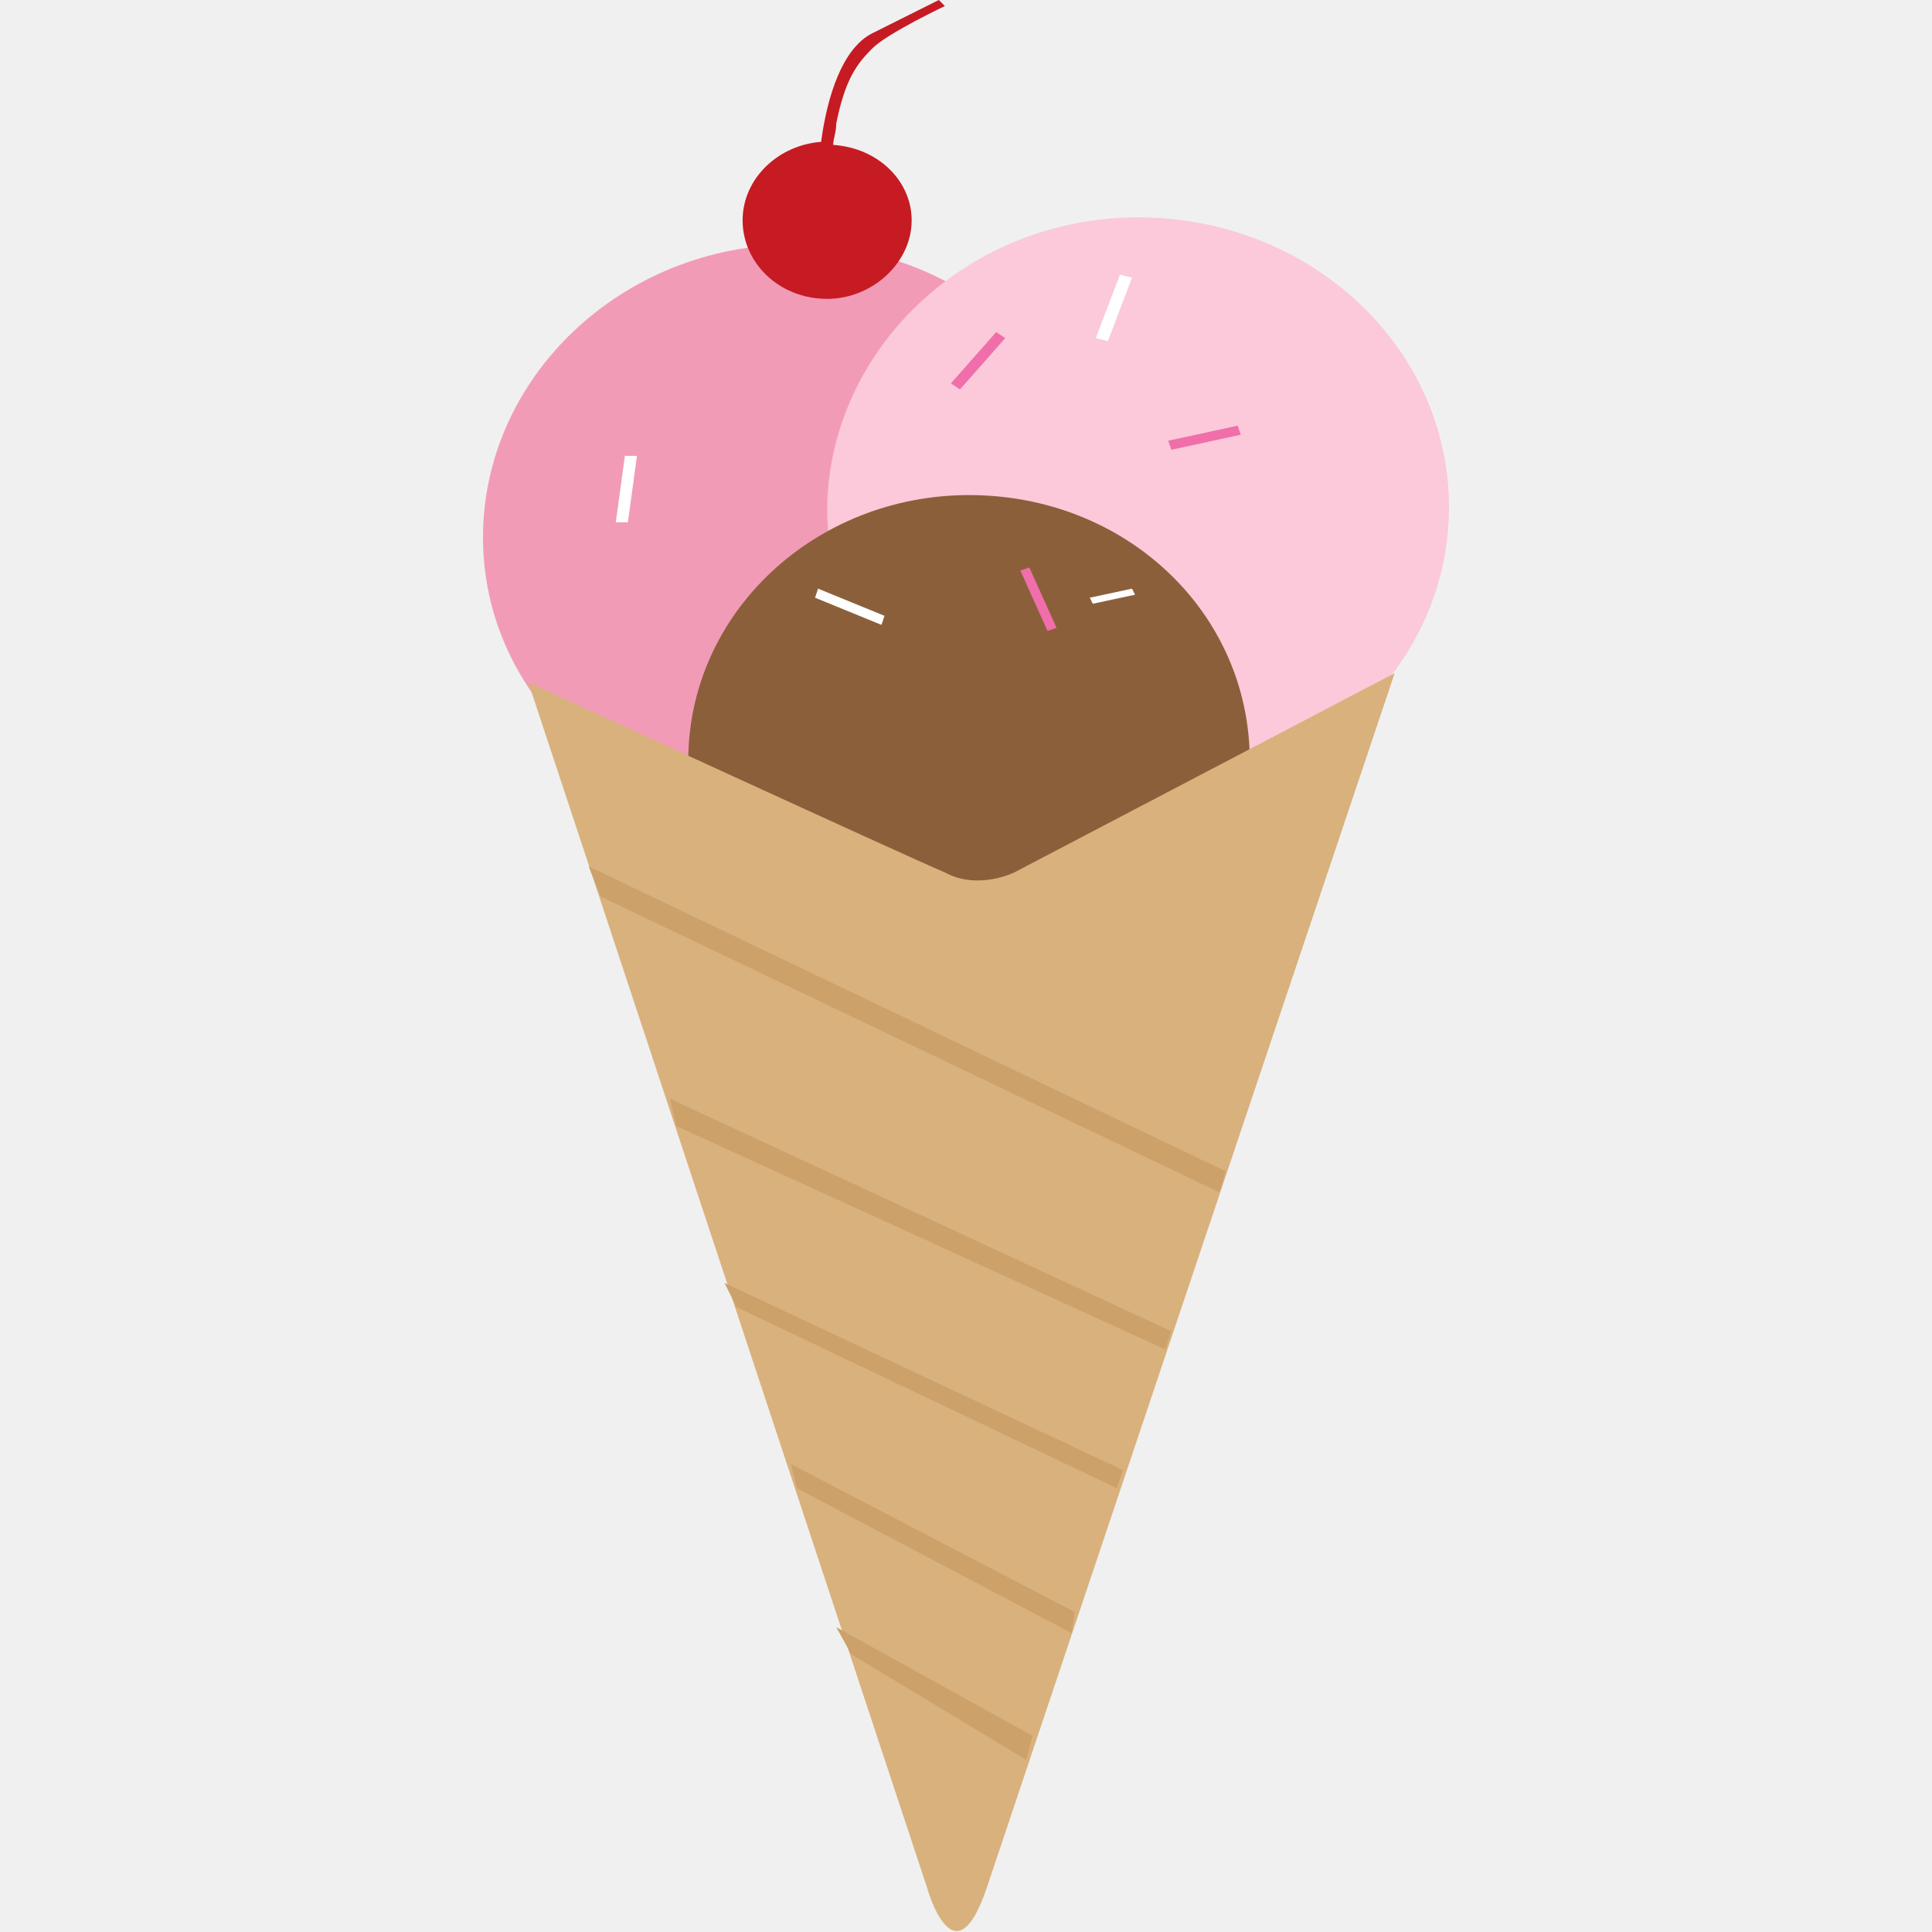
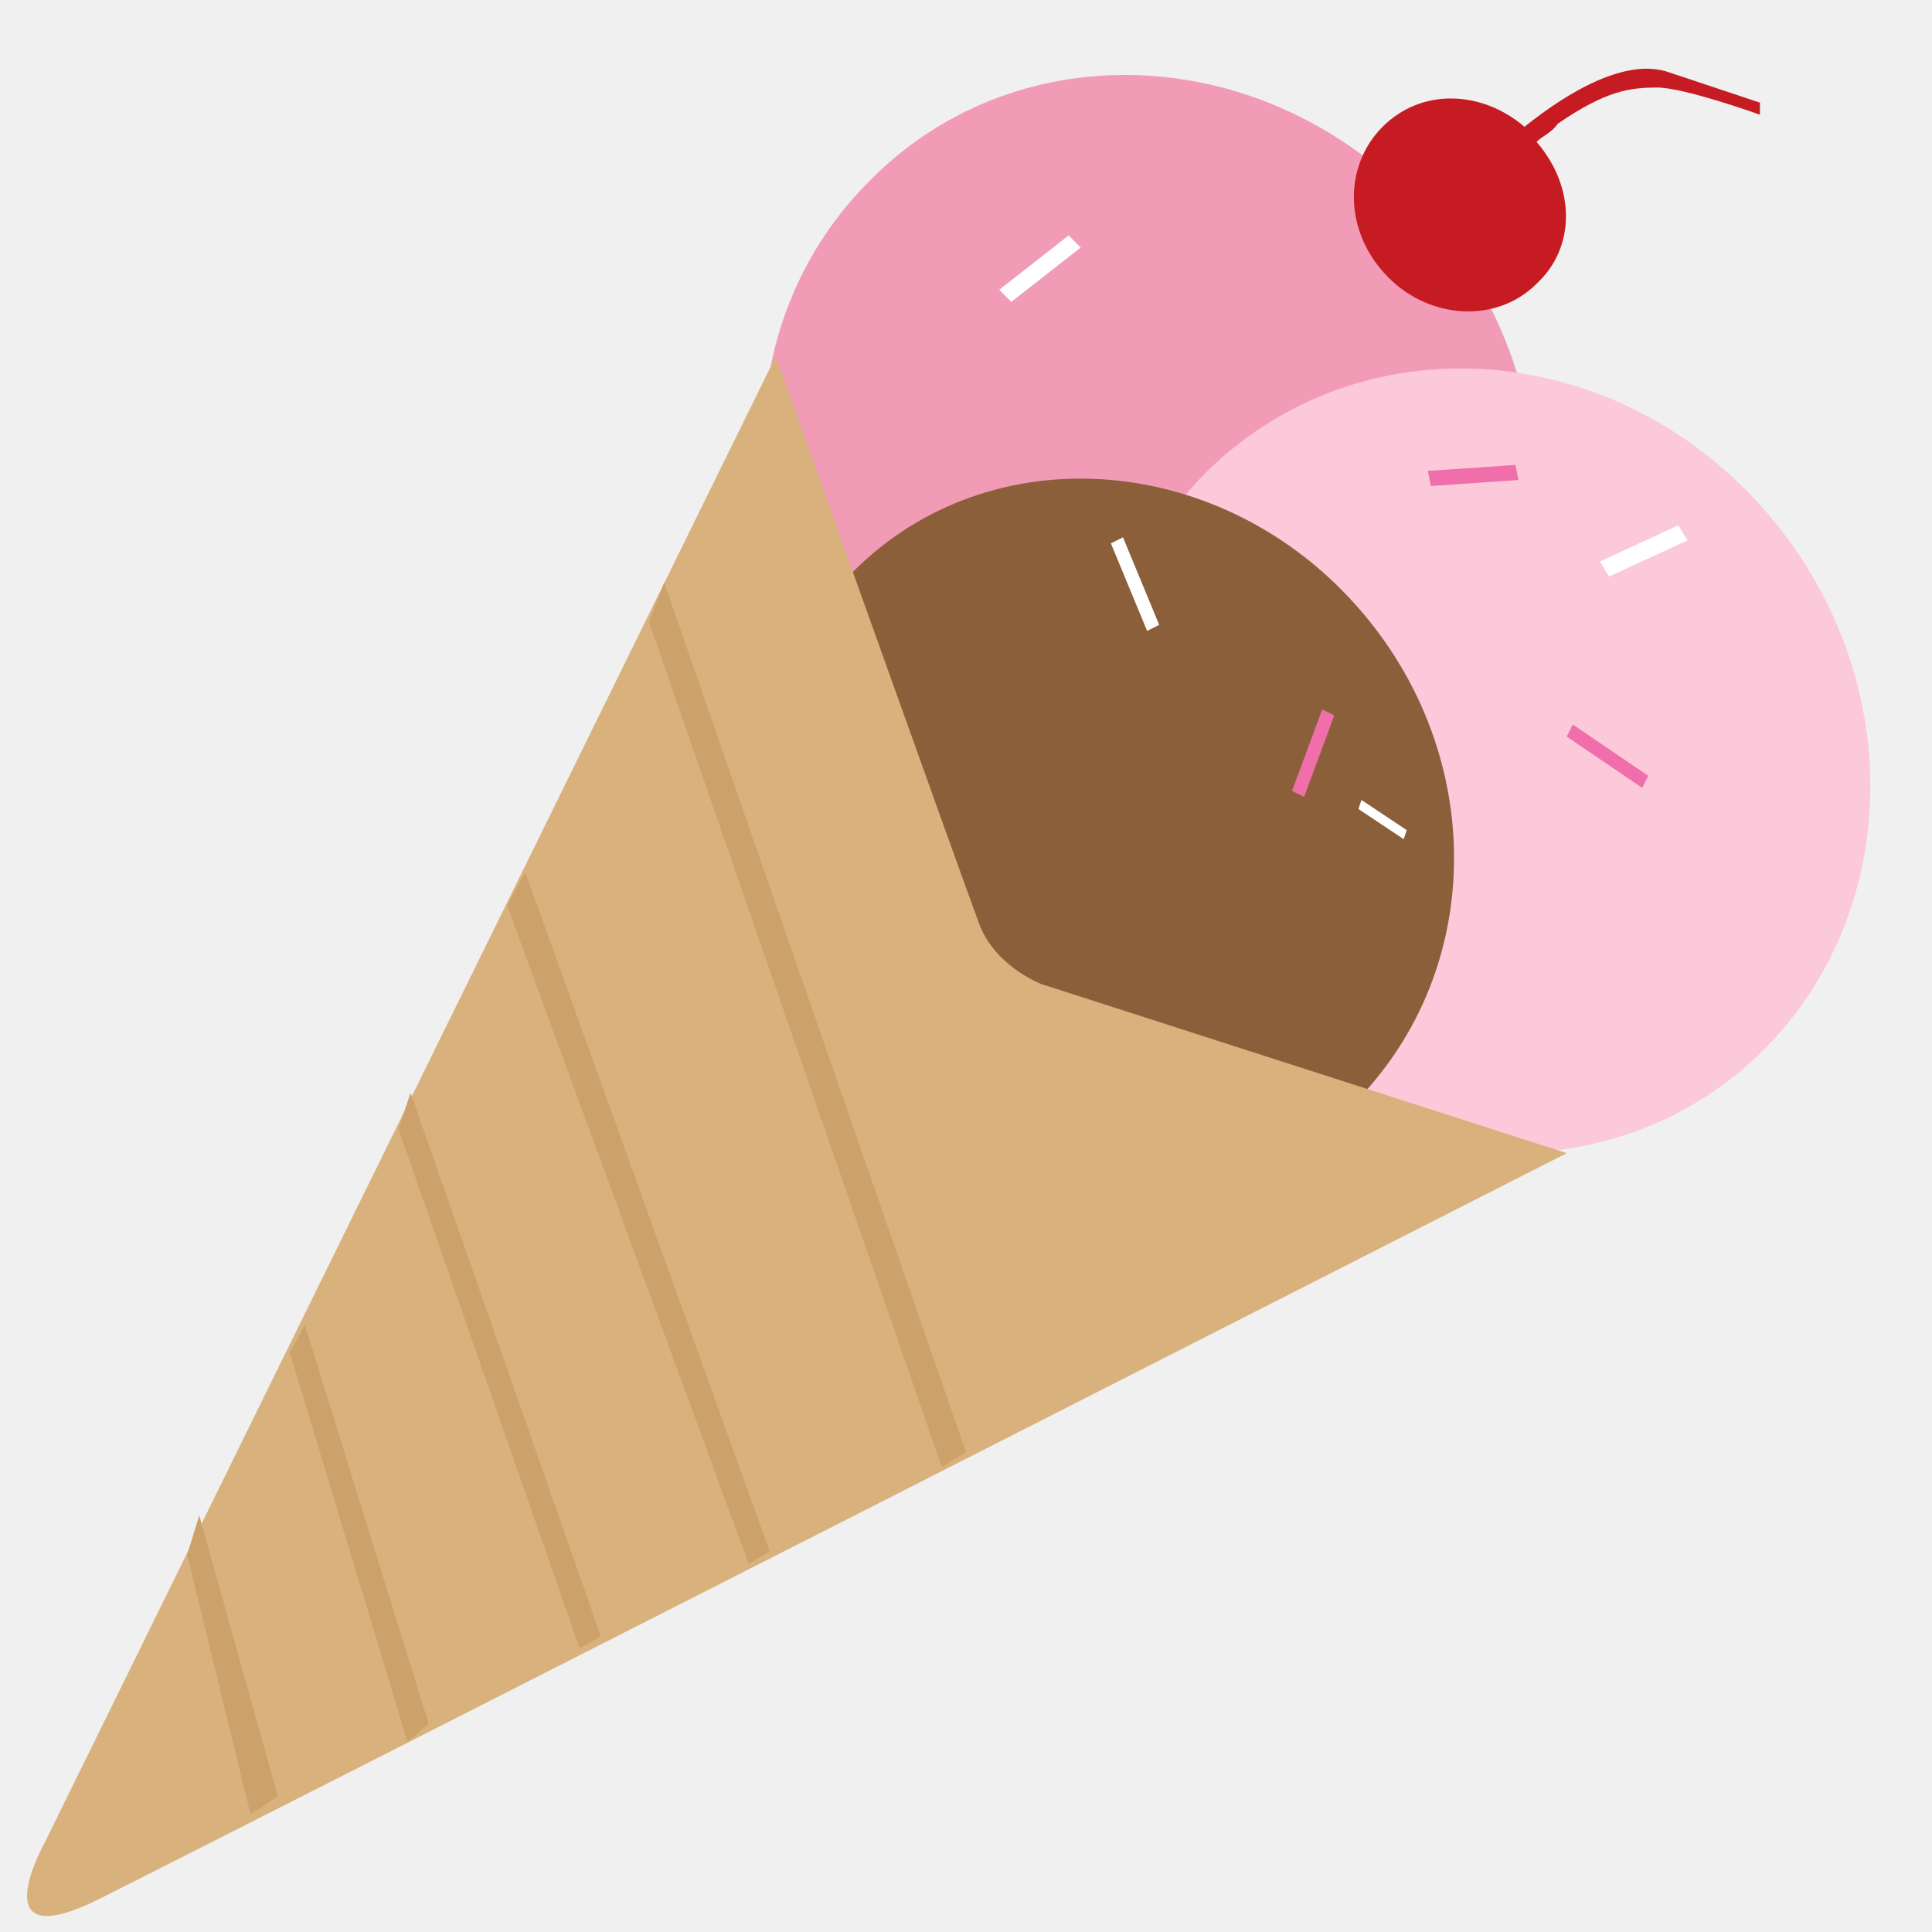
- <svg xmlns="http://www.w3.org/2000/svg" version="1.1" id="Layer_1" x="0px" y="0px" viewBox="0 0 64 64" enable-background="new 0 0 64 64" xml:space="preserve">
-   <path fill="#F29BB7" d="M26.3,8.1c5.7,0,10.3,4.3,10.3,9.6s-4.6,9.6-10.3,9.6S16,23.1,16,17.8S20.6,8.1,26.3,8.1z" />
-   <path fill="#FBC9D9" d="M37.7,7.2c5.7,0,10.3,4.3,10.3,9.6s-4.6,9.6-10.3,9.6s-10.3-4.3-10.3-9.6C27.5,11.5,32.1,7.2,37.7,7.2z" />
-   <path fill="#8C5F3B" d="M32.1,16.4c5.2,0,9.3,3.9,9.3,8.8s-4.2,8.8-9.3,8.8s-9.3-3.9-9.3-8.8C22.8,20.3,27,16.4,32.1,16.4z" />
-   <path fill="#D9B17D" d="M17.5,22.6l13.2,39.9c0,0,0.9,3.3,2,0c1.1-3.3,13.5-40.2,13.5-40.2l-12.6,6.6c0,0-1.2,0.6-2.3,0  C30.1,28.4,17.5,22.6,17.5,22.6z" />
+ <svg xmlns="http://www.w3.org/2000/svg" version="1.1" id="Layer_1" x="0px" y="0px" viewBox="96 96 64 64" enable-background="new 96 96 64 64" xml:space="preserve">
+   <path fill="#F29BB7" d="M142.8,102.6c5.2,5.3,5.4,13.5,0.6,18.4c-4.8,4.9-12.9,4.6-18-0.6c-5.2-5.3-5.5-13.4-0.7-18.3  C129.5,97.1,137.6,97.3,142.8,102.6z" />
+   <path fill="#FBC9D9" d="M153.9,112.3c5.2,5.3,5.4,13.5,0.6,18.4c-4.8,4.9-12.9,4.6-18-0.6c-5.2-5.3-5.4-13.5-0.6-18.4  C140.8,106.8,148.8,107.1,153.9,112.3z" />
+   <path fill="#8C5F3B" d="M140.5,115.6c4.7,4.8,4.9,12.2,0.5,16.8c-4.4,4.5-11.8,4.3-16.4-0.5s-4.9-12.2-0.5-16.8  S135.9,110.9,140.5,115.6z" />
+   <path fill="#D9B17D" d="M121.7,107.8L97.5,157c0,0-2.2,3.9,1.8,1.9c4-2,48.6-24.7,48.6-24.7l-17.4-5.6c0,0-1.6-0.6-2.1-2.1  C127.8,124.9,121.7,107.8,121.7,107.8z" />
  <g>
    <g>
-       <path fill="#CCA16A" d="M19.5,28.7l0.4,1l20.5,9.8l0.2-0.7L19.5,28.7z M22.4,37.3l16.2,7.4l0.2-0.6l-16.6-7.7L22.4,37.3z     M24.4,43.3l12.6,6l0.2-0.6L24,42.5L24.4,43.3z M26.4,49.3l9.1,4.8l0.1-0.7l-9.4-4.9L26.4,49.3z M28.2,54.8l5.8,3.5l0.2-0.8    l-6.5-3.6L28.2,54.8z" />
+       <path fill="#CCA16A" d="M118,115.3l-0.5,1.3l9.7,28l0.8-0.5L118,115.3z M112.8,126l8,21.8l0.7-0.4l-8.1-22.5L112.8,126z     M109.2,133.4l6,17.2l0.7-0.4l-6.3-18L109.2,133.4z M105.6,140.8l3.9,12.9l0.7-0.6l-4.1-13.2L105.6,140.8z M102.2,147.5l2.1,8.6    l0.9-0.6l-2.6-9.3L102.2,147.5z" />
    </g>
  </g>
  <g>
    <g>
-       <path fill="#C61B22" d="M27.6,4.8c0-0.2,0.1-0.4,0.1-0.7c0.3-1.5,0.7-2,1.2-2.5c0.5-0.5,2.4-1.4,2.4-1.4L31.1,0c0,0,0,0-2.2,1.1    c-1,0.5-1.5,2.1-1.7,3.6c-1.4,0.1-2.6,1.2-2.6,2.6c0,1.4,1.2,2.6,2.8,2.6c1.5,0,2.8-1.2,2.8-2.6C30.2,6,29.1,4.9,27.6,4.8z" />
+       <path fill="#C61B22" d="M146.9,100.7c0.2-0.2,0.5-0.3,0.7-0.6c1.6-1.1,2.4-1.2,3.3-1.2c0.9,0,3.4,0.9,3.4,0.9v-0.4c0,0,0,0-3-1    c-1.4-0.5-3.3,0.6-4.8,1.8c-1.4-1.2-3.4-1.3-4.7,0c-1.3,1.3-1.3,3.5,0.2,5c1.4,1.4,3.6,1.5,4.9,0.2    C148.2,104.2,148.2,102.2,146.9,100.7z" />
    </g>
  </g>
  <g>
    <g>
-       <path fill="#F06EAA" d="M33.8,18.9l0.9,2l0.3-0.1l-0.9-2L33.8,18.9z M31.5,12.7l0.3,0.2l1.5-1.7L33,11L31.5,12.7z M41,14.1    l-2.3,0.5l0.1,0.3l2.3-0.5L41,14.1z" />
+       <path fill="#F06EAA" d="M139.8,119.5l-1,2.7l0.4,0.2l1-2.7L139.8,119.5z M143.3,111.6l0.1,0.5l2.9-0.2l-0.1-0.5L143.3,111.6z     M150.6,121.7l-2.5-1.7l-0.2,0.4l2.5,1.7L150.6,121.7z" />
    </g>
  </g>
  <g>
    <g>
-       <path fill="#FFFFFF" d="M37.5,19.5l-1.4,0.3l0.1,0.2l1.4-0.3L37.5,19.5z M20.4,17.3l0.4,0l0.3-2.2l-0.4,0L20.4,17.3z M37.5,9.2    l-0.4-0.1l-0.8,2.1l0.4,0.1L37.5,9.2z M27,19.8l2.2,0.9l0.1-0.3l-2.2-0.9L27,19.8z" />
+       <path fill="#FFFFFF" d="M142.6,123.5l-1.5-1l-0.1,0.3l1.5,1L142.6,123.5z M129.1,105.6l0.4,0.4l2.3-1.8l-0.4-0.4L129.1,105.6z     M151.9,113.9l-0.3-0.5l-2.6,1.2l0.3,0.5L151.9,113.9z M132.8,114l1.2,2.9l0.4-0.2l-1.2-2.9L132.8,114z" />
    </g>
  </g>
</svg>
